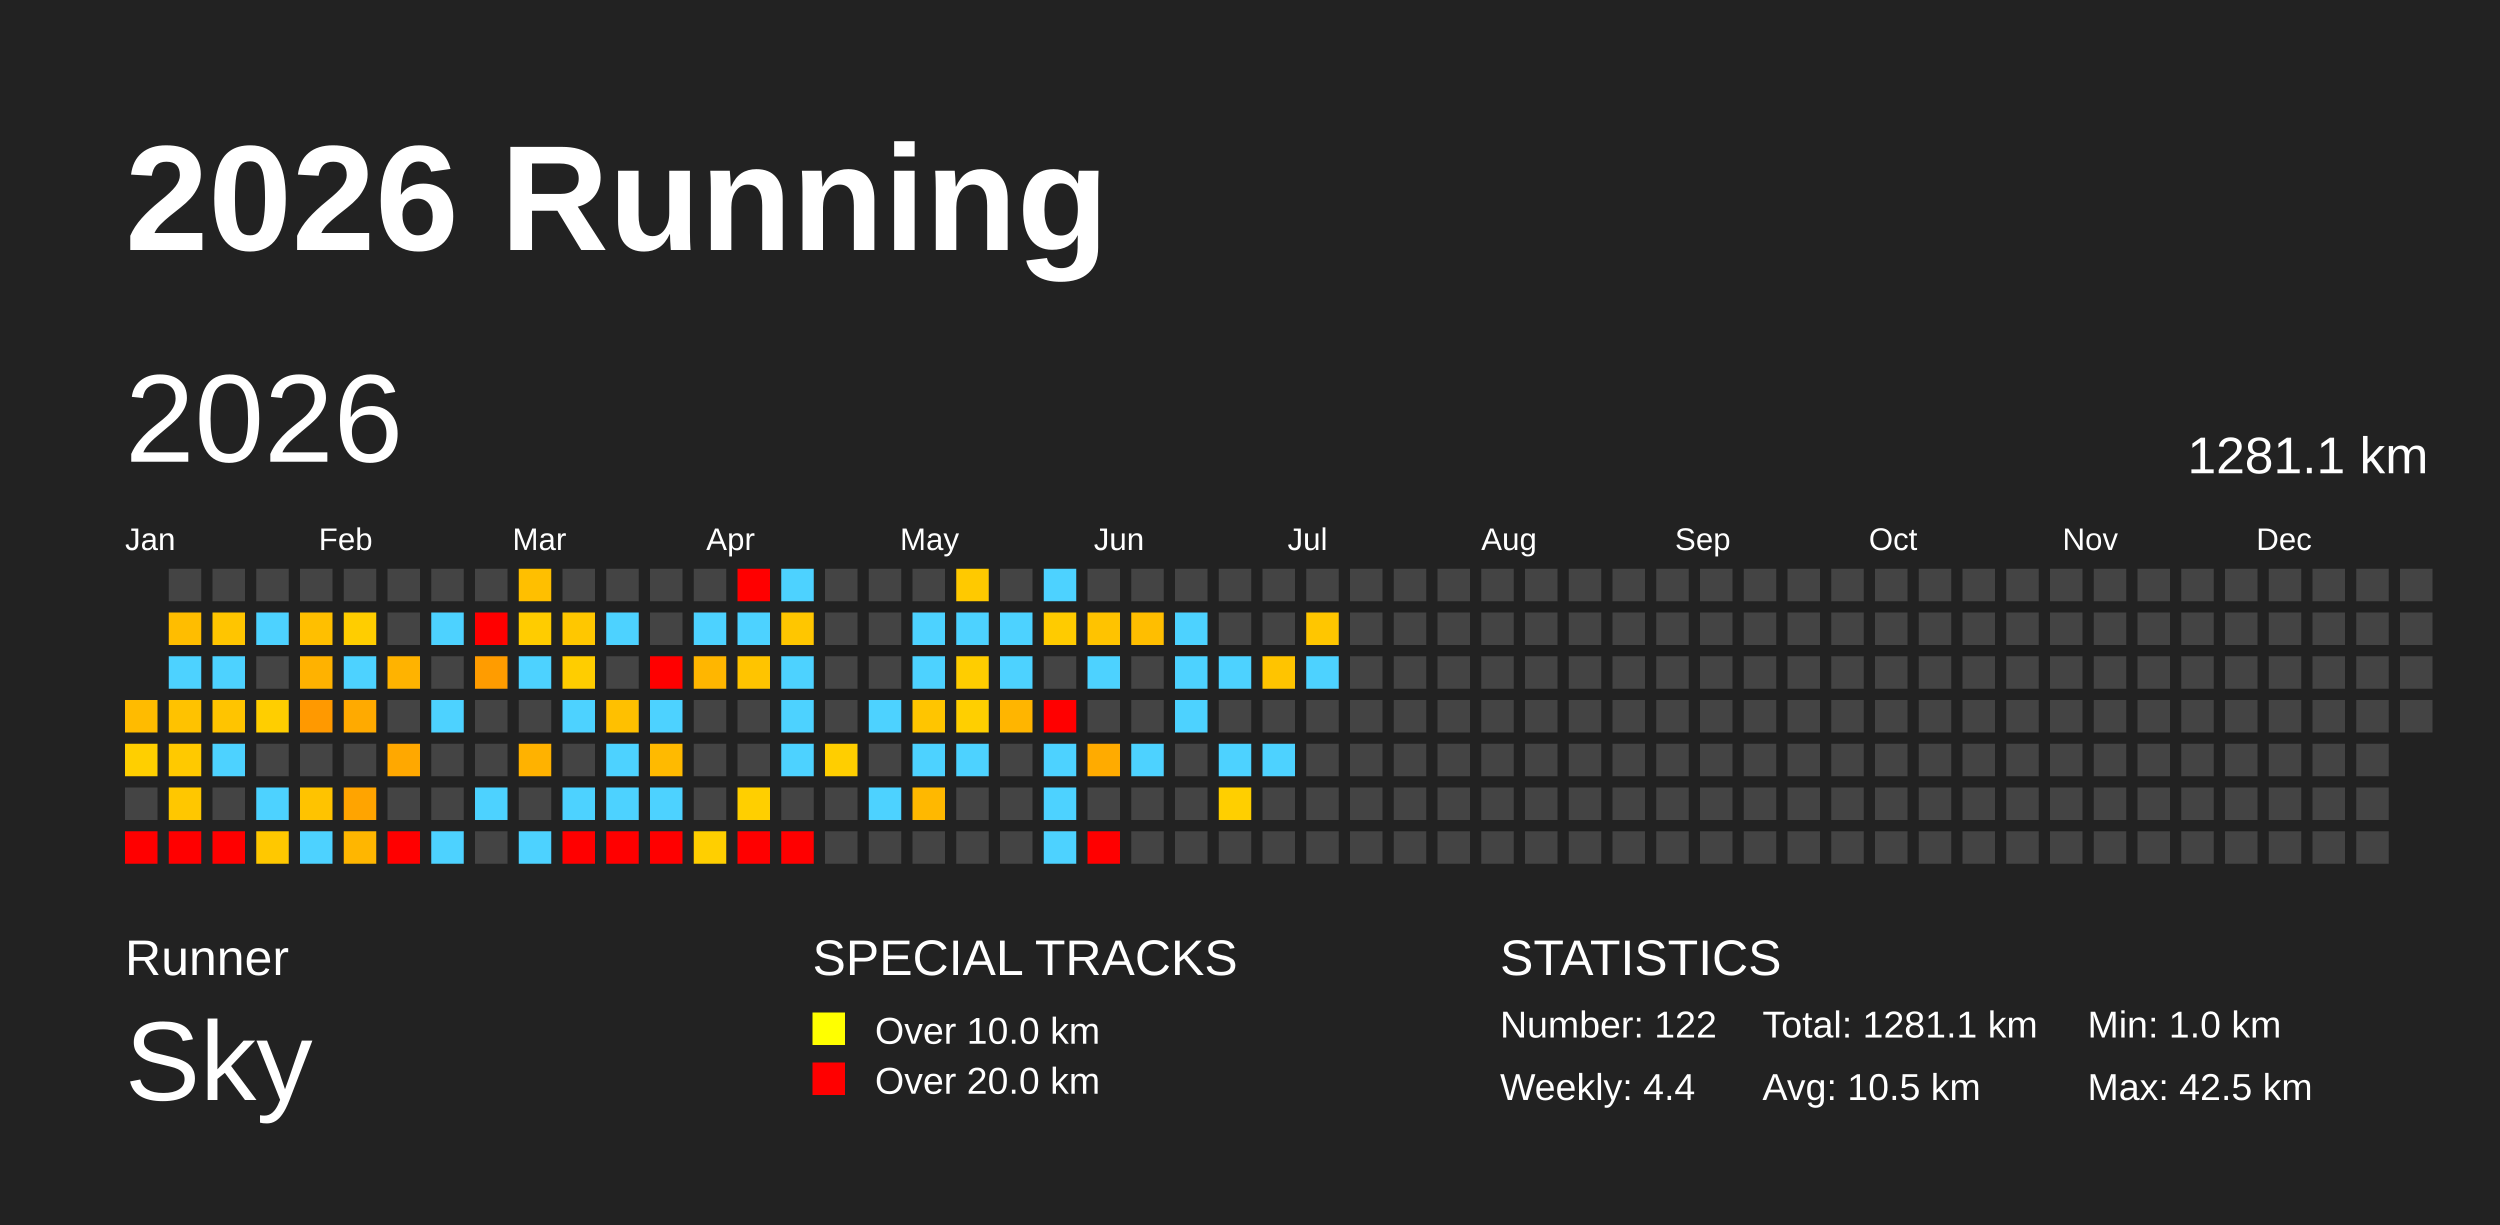
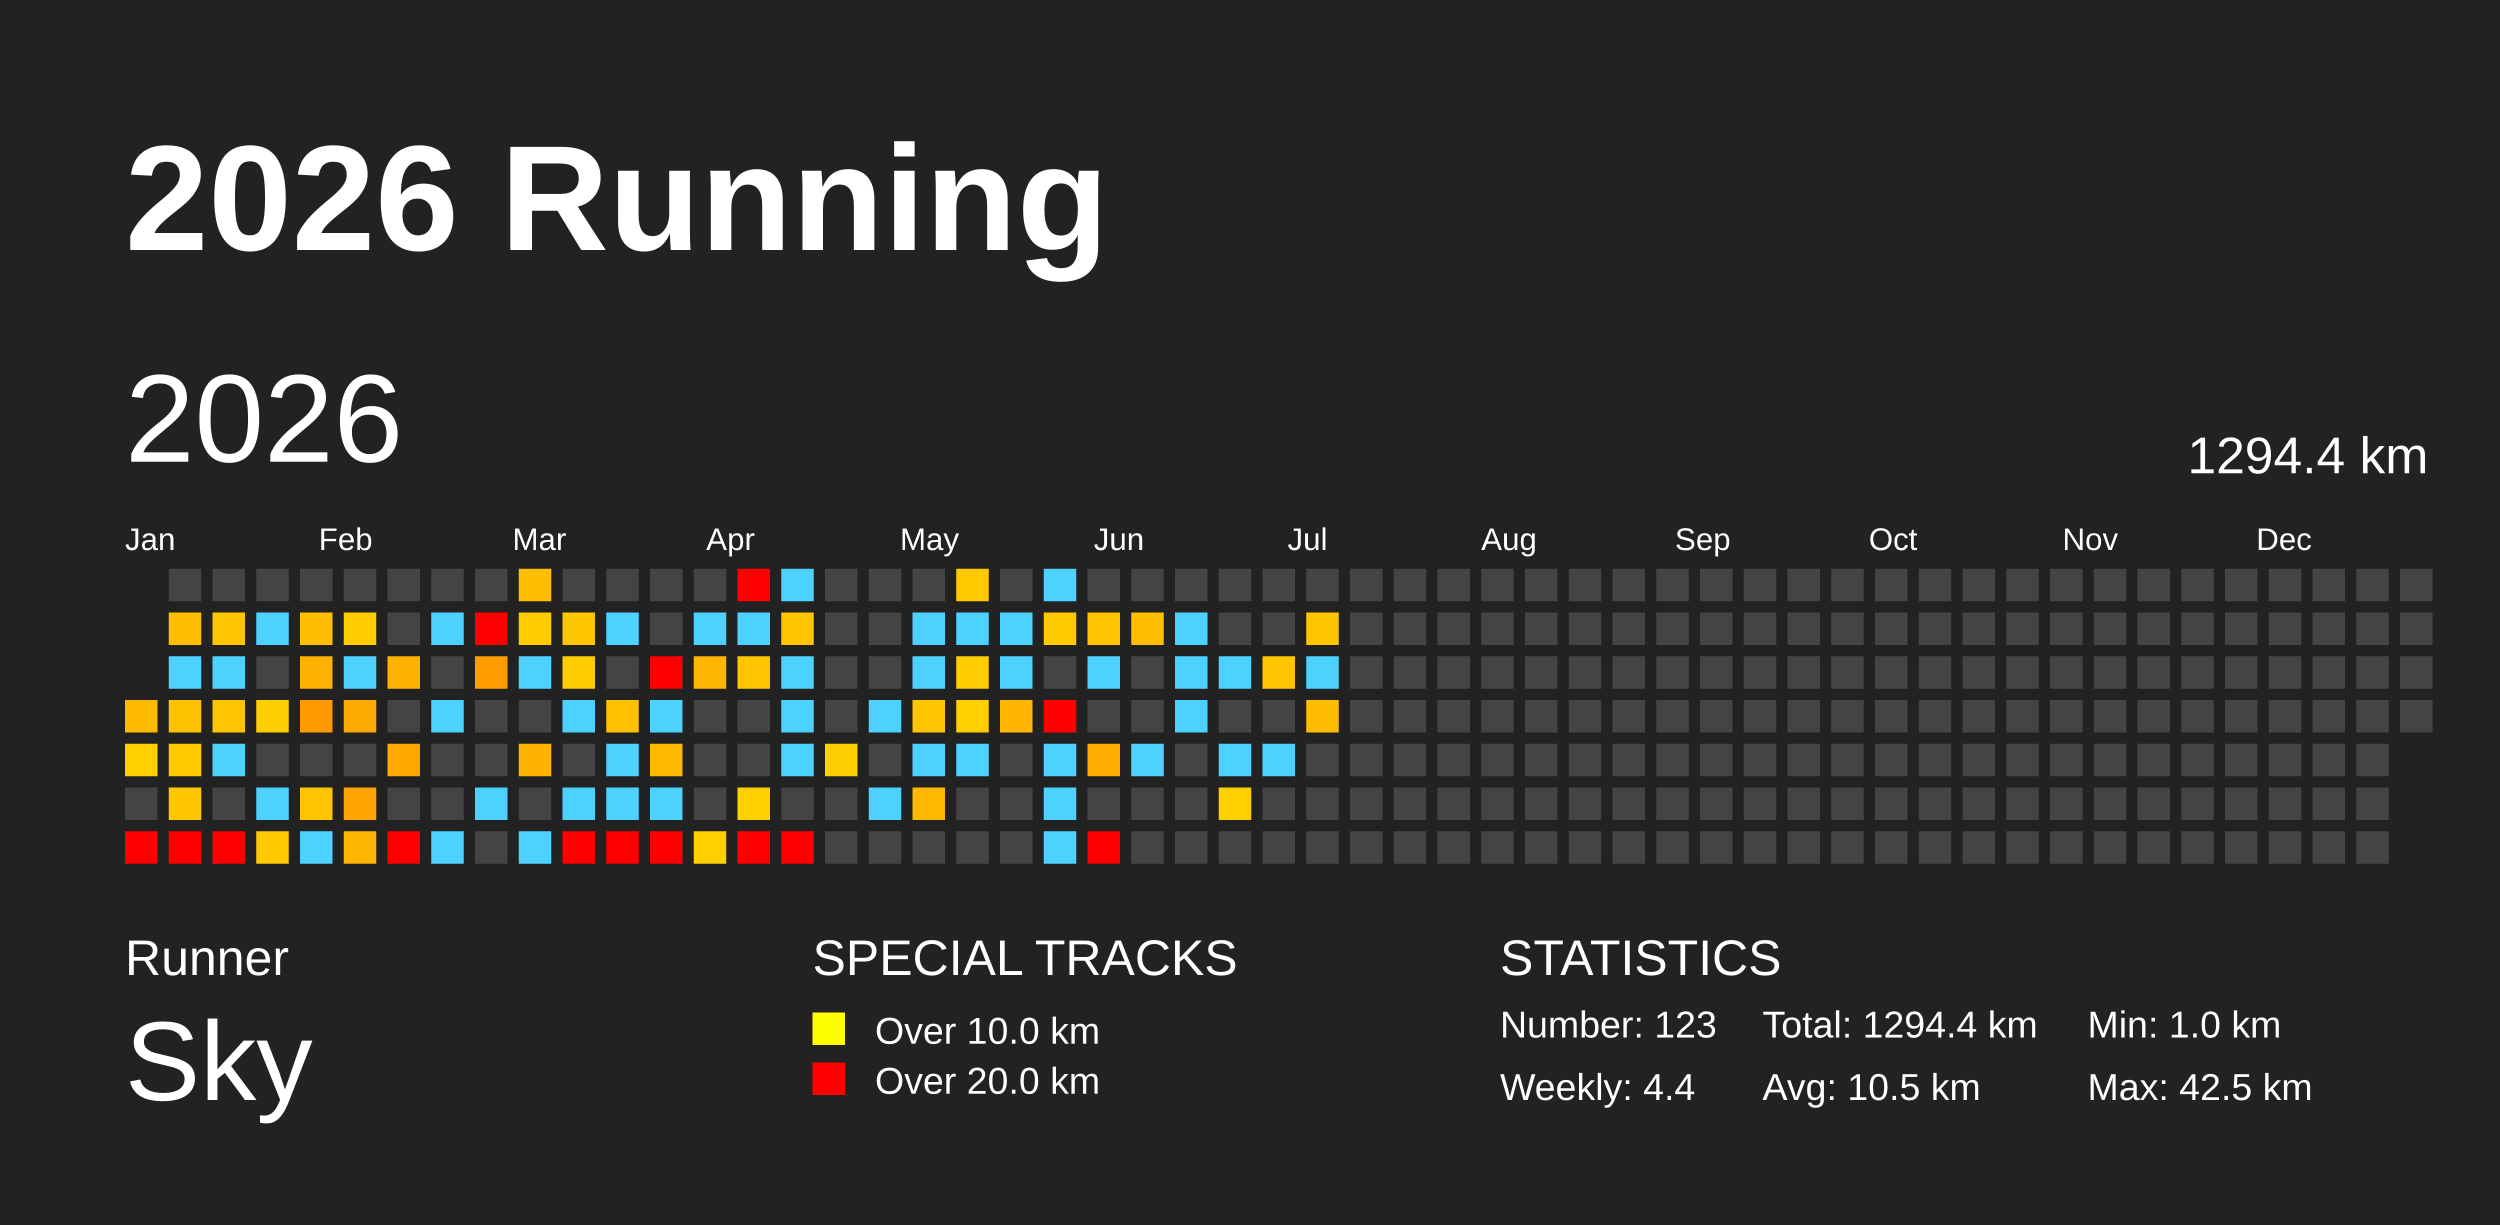
<svg xmlns="http://www.w3.org/2000/svg" baseProfile="full" height="98mm" version="1.1" viewBox="0,0,200,98" width="200mm">
  <defs />
  <rect fill="#222222" height="98" width="200" x="0" y="0" />
  <text fill="#FFFFFF" style="font-size:12px; font-family:Arial; font-weight:bold;" x="10" y="20">2026 Running</text>
  <text fill="#FFFFFF" style="font-size:4px; font-family:Arial" x="10" y="78">Runner</text>
  <text fill="#FFFFFF" style="font-size:9px; font-family:Arial" x="10" y="88">Sky</text>
  <text fill="#FFFFFF" style="font-size:4px; font-family:Arial" x="65" y="78">SPECIAL TRACKS</text>
  <rect fill="yellow" height="2.6" width="2.6" x="65" y="81" />
  <text fill="#FFFFFF" style="font-size:3px; font-family:Arial" x="70" y="83.5">Over 10.0 km</text>
  <rect fill="red" height="2.6" width="2.6" x="65" y="85" />
  <text fill="#FFFFFF" style="font-size:3px; font-family:Arial" x="70" y="87.5">Over 20.0 km</text>
  <text fill="#FFFFFF" style="font-size:4px; font-family:Arial" x="120" y="78">STATISTICS</text>
-   <text fill="#FFFFFF" style="font-size:3px; font-family:Arial" x="120" y="83">Number: 122</text>
+   <text fill="#FFFFFF" style="font-size:3px; font-family:Arial" x="120" y="83">Number: 123</text>
  <text fill="#FFFFFF" style="font-size:3px; font-family:Arial" x="120" y="88">Weekly: 4.4</text>
-   <text fill="#FFFFFF" style="font-size:3px; font-family:Arial" x="141" y="83">Total: 1281.1 km</text>
+   <text fill="#FFFFFF" style="font-size:3px; font-family:Arial" x="141" y="83">Total: 1294.4 km</text>
  <text fill="#FFFFFF" style="font-size:3px; font-family:Arial" x="141" y="88">Avg: 10.5 km</text>
  <text fill="#FFFFFF" style="font-size:3px; font-family:Arial" x="167" y="83">Min: 1.0 km</text>
  <text fill="#FFFFFF" style="font-size:3px; font-family:Arial" x="167" y="88">Max: 42.5 km</text>
  <text dominant-baseline="hanging" fill="#FFFFFF" style="font-size:10.0px; font-family:Arial;" x="10" y="30">2026</text>
-   <text dominant-baseline="hanging" fill="#FFFFFF" style="font-size:4.125px; font-family:Arial;" x="175" y="35">1281.1 km</text>
+   <text dominant-baseline="hanging" fill="#FFFFFF" style="font-size:4.125px; font-family:Arial;" x="175" y="35">1294.4 km</text>
  <text fill="#FFFFFF" style="font-size:2.5px; font-family:Arial" x="10.0" y="44">Jan</text>
  <text fill="#FFFFFF" style="font-size:2.5px; font-family:Arial" x="25.5" y="44">Feb</text>
  <text fill="#FFFFFF" style="font-size:2.5px; font-family:Arial" x="41.0" y="44">Mar</text>
  <text fill="#FFFFFF" style="font-size:2.5px; font-family:Arial" x="56.5" y="44">Apr</text>
  <text fill="#FFFFFF" style="font-size:2.5px; font-family:Arial" x="72.0" y="44">May</text>
  <text fill="#FFFFFF" style="font-size:2.5px; font-family:Arial" x="87.5" y="44">Jun</text>
  <text fill="#FFFFFF" style="font-size:2.5px; font-family:Arial" x="103.0" y="44">Jul</text>
  <text fill="#FFFFFF" style="font-size:2.5px; font-family:Arial" x="118.5" y="44">Aug</text>
  <text fill="#FFFFFF" style="font-size:2.5px; font-family:Arial" x="134.0" y="44">Sep</text>
  <text fill="#FFFFFF" style="font-size:2.5px; font-family:Arial" x="149.5" y="44">Oct</text>
  <text fill="#FFFFFF" style="font-size:2.5px; font-family:Arial" x="165.0" y="44">Nov</text>
  <text fill="#FFFFFF" style="font-size:2.5px; font-family:Arial" x="180.5" y="44">Dec</text>
  <rect fill="#ffbb00" height="2.6" width="2.6" x="10.0" y="56.0" />
  <rect fill="#ffcf00" height="2.6" width="2.6" x="10.0" y="59.5" />
  <rect fill="#444444" height="2.6" width="2.6" x="10.0" y="63.0" />
  <rect fill="red" height="2.6" width="2.6" x="10.0" y="66.5" />
  <rect fill="#444444" height="2.6" width="2.6" x="13.5" y="45.5" />
  <rect fill="#ffbd00" height="2.6" width="2.6" x="13.5" y="49.0" />
  <rect fill="#4dd2ff" height="2.6" width="2.6" x="13.5" y="52.5" />
  <rect fill="#ffc200" height="2.6" width="2.6" x="13.5" y="56.0" />
  <rect fill="#ffc900" height="2.6" width="2.6" x="13.5" y="59.5" />
  <rect fill="#ffc700" height="2.6" width="2.6" x="13.5" y="63.0" />
  <rect fill="red" height="2.6" width="2.6" x="13.5" y="66.5" />
  <rect fill="#444444" height="2.6" width="2.6" x="17.0" y="45.5" />
  <rect fill="#ffc500" height="2.6" width="2.6" x="17.0" y="49.0" />
  <rect fill="#4dd2ff" height="2.6" width="2.6" x="17.0" y="52.5" />
  <rect fill="#ffc400" height="2.6" width="2.6" x="17.0" y="56.0" />
  <rect fill="#4dd2ff" height="2.6" width="2.6" x="17.0" y="59.5" />
  <rect fill="#444444" height="2.6" width="2.6" x="17.0" y="63.0" />
  <rect fill="red" height="2.6" width="2.6" x="17.0" y="66.5" />
  <rect fill="#444444" height="2.6" width="2.6" x="20.5" y="45.5" />
  <rect fill="#4dd2ff" height="2.6" width="2.6" x="20.5" y="49.0" />
  <rect fill="#444444" height="2.6" width="2.6" x="20.5" y="52.5" />
  <rect fill="#ffce00" height="2.6" width="2.6" x="20.5" y="56.0" />
  <rect fill="#444444" height="2.6" width="2.6" x="20.5" y="59.5" />
  <rect fill="#4dd2ff" height="2.6" width="2.6" x="20.5" y="63.0" />
  <rect fill="#ffc800" height="2.6" width="2.6" x="20.5" y="66.5" />
  <rect fill="#444444" height="2.6" width="2.6" x="24.0" y="45.5" />
  <rect fill="#ffbf00" height="2.6" width="2.6" x="24.0" y="49.0" />
  <rect fill="#ffb200" height="2.6" width="2.6" x="24.0" y="52.5" />
  <rect fill="#ff9900" height="2.6" width="2.6" x="24.0" y="56.0" />
  <rect fill="#444444" height="2.6" width="2.6" x="24.0" y="59.5" />
  <rect fill="#ffc300" height="2.6" width="2.6" x="24.0" y="63.0" />
  <rect fill="#4dd2ff" height="2.6" width="2.6" x="24.0" y="66.5" />
  <rect fill="#444444" height="2.6" width="2.6" x="27.5" y="45.5" />
  <rect fill="#ffcd00" height="2.6" width="2.6" x="27.5" y="49.0" />
  <rect fill="#4dd2ff" height="2.6" width="2.6" x="27.5" y="52.5" />
  <rect fill="#ffaa00" height="2.6" width="2.6" x="27.5" y="56.0" />
  <rect fill="#444444" height="2.6" width="2.6" x="27.5" y="59.5" />
  <rect fill="#ffa400" height="2.6" width="2.6" x="27.5" y="63.0" />
  <rect fill="#ffb600" height="2.6" width="2.6" x="27.5" y="66.5" />
  <rect fill="#444444" height="2.6" width="2.6" x="31.0" y="45.5" />
  <rect fill="#444444" height="2.6" width="2.6" x="31.0" y="49.0" />
  <rect fill="#ffb300" height="2.6" width="2.6" x="31.0" y="52.5" />
  <rect fill="#444444" height="2.6" width="2.6" x="31.0" y="56.0" />
  <rect fill="#ffa800" height="2.6" width="2.6" x="31.0" y="59.5" />
  <rect fill="#444444" height="2.6" width="2.6" x="31.0" y="63.0" />
  <rect fill="red" height="2.6" width="2.6" x="31.0" y="66.5" />
  <rect fill="#444444" height="2.6" width="2.6" x="34.5" y="45.5" />
  <rect fill="#4dd2ff" height="2.6" width="2.6" x="34.5" y="49.0" />
  <rect fill="#444444" height="2.6" width="2.6" x="34.5" y="52.5" />
  <rect fill="#4dd2ff" height="2.6" width="2.6" x="34.5" y="56.0" />
  <rect fill="#444444" height="2.6" width="2.6" x="34.5" y="59.5" />
  <rect fill="#444444" height="2.6" width="2.6" x="34.5" y="63.0" />
  <rect fill="#4dd2ff" height="2.6" width="2.6" x="34.5" y="66.5" />
  <rect fill="#444444" height="2.6" width="2.6" x="38.0" y="45.5" />
  <rect fill="red" height="2.6" width="2.6" x="38.0" y="49.0" />
  <rect fill="#ff9c00" height="2.6" width="2.6" x="38.0" y="52.5" />
  <rect fill="#444444" height="2.6" width="2.6" x="38.0" y="56.0" />
  <rect fill="#444444" height="2.6" width="2.6" x="38.0" y="59.5" />
  <rect fill="#4dd2ff" height="2.6" width="2.6" x="38.0" y="63.0" />
  <rect fill="#444444" height="2.6" width="2.6" x="38.0" y="66.5" />
  <rect fill="#ffbf00" height="2.6" width="2.6" x="41.5" y="45.5" />
  <rect fill="#ffcc00" height="2.6" width="2.6" x="41.5" y="49.0" />
  <rect fill="#4dd2ff" height="2.6" width="2.6" x="41.5" y="52.5" />
  <rect fill="#444444" height="2.6" width="2.6" x="41.5" y="56.0" />
  <rect fill="#ffb200" height="2.6" width="2.6" x="41.5" y="59.5" />
  <rect fill="#444444" height="2.6" width="2.6" x="41.5" y="63.0" />
  <rect fill="#4dd2ff" height="2.6" width="2.6" x="41.5" y="66.5" />
  <rect fill="#444444" height="2.6" width="2.6" x="45.0" y="45.5" />
  <rect fill="#ffc700" height="2.6" width="2.6" x="45.0" y="49.0" />
  <rect fill="#ffcd00" height="2.6" width="2.6" x="45.0" y="52.5" />
  <rect fill="#4dd2ff" height="2.6" width="2.6" x="45.0" y="56.0" />
  <rect fill="#444444" height="2.6" width="2.6" x="45.0" y="59.5" />
  <rect fill="#4dd2ff" height="2.6" width="2.6" x="45.0" y="63.0" />
  <rect fill="red" height="2.6" width="2.6" x="45.0" y="66.5" />
  <rect fill="#444444" height="2.6" width="2.6" x="48.5" y="45.5" />
  <rect fill="#4dd2ff" height="2.6" width="2.6" x="48.5" y="49.0" />
  <rect fill="#444444" height="2.6" width="2.6" x="48.5" y="52.5" />
  <rect fill="#ffc000" height="2.6" width="2.6" x="48.5" y="56.0" />
  <rect fill="#4dd2ff" height="2.6" width="2.6" x="48.5" y="59.5" />
  <rect fill="#4dd2ff" height="2.6" width="2.6" x="48.5" y="63.0" />
  <rect fill="red" height="2.6" width="2.6" x="48.5" y="66.5" />
  <rect fill="#444444" height="2.6" width="2.6" x="52.0" y="45.5" />
  <rect fill="#444444" height="2.6" width="2.6" x="52.0" y="49.0" />
  <rect fill="red" height="2.6" width="2.6" x="52.0" y="52.5" />
  <rect fill="#4dd2ff" height="2.6" width="2.6" x="52.0" y="56.0" />
  <rect fill="#ffba00" height="2.6" width="2.6" x="52.0" y="59.5" />
  <rect fill="#4dd2ff" height="2.6" width="2.6" x="52.0" y="63.0" />
  <rect fill="red" height="2.6" width="2.6" x="52.0" y="66.5" />
  <rect fill="#444444" height="2.6" width="2.6" x="55.5" y="45.5" />
  <rect fill="#4dd2ff" height="2.6" width="2.6" x="55.5" y="49.0" />
  <rect fill="#ffb600" height="2.6" width="2.6" x="55.5" y="52.5" />
  <rect fill="#444444" height="2.6" width="2.6" x="55.5" y="56.0" />
  <rect fill="#444444" height="2.6" width="2.6" x="55.5" y="59.5" />
  <rect fill="#444444" height="2.6" width="2.6" x="55.5" y="63.0" />
  <rect fill="#ffcf00" height="2.6" width="2.6" x="55.5" y="66.5" />
  <rect fill="red" height="2.6" width="2.6" x="59.0" y="45.5" />
  <rect fill="#4dd2ff" height="2.6" width="2.6" x="59.0" y="49.0" />
  <rect fill="#ffc400" height="2.6" width="2.6" x="59.0" y="52.5" />
  <rect fill="#444444" height="2.6" width="2.6" x="59.0" y="56.0" />
  <rect fill="#444444" height="2.6" width="2.6" x="59.0" y="59.5" />
  <rect fill="#ffcf00" height="2.6" width="2.6" x="59.0" y="63.0" />
  <rect fill="red" height="2.6" width="2.6" x="59.0" y="66.5" />
  <rect fill="#4dd2ff" height="2.6" width="2.6" x="62.5" y="45.5" />
  <rect fill="#ffc600" height="2.6" width="2.6" x="62.5" y="49.0" />
  <rect fill="#4dd2ff" height="2.6" width="2.6" x="62.5" y="52.5" />
  <rect fill="#4dd2ff" height="2.6" width="2.6" x="62.5" y="56.0" />
  <rect fill="#4dd2ff" height="2.6" width="2.6" x="62.5" y="59.5" />
  <rect fill="#444444" height="2.6" width="2.6" x="62.5" y="63.0" />
  <rect fill="red" height="2.6" width="2.6" x="62.5" y="66.5" />
  <rect fill="#444444" height="2.6" width="2.6" x="66.0" y="45.5" />
  <rect fill="#444444" height="2.6" width="2.6" x="66.0" y="49.0" />
  <rect fill="#444444" height="2.6" width="2.6" x="66.0" y="52.5" />
  <rect fill="#444444" height="2.6" width="2.6" x="66.0" y="56.0" />
  <rect fill="#ffce00" height="2.6" width="2.6" x="66.0" y="59.5" />
  <rect fill="#444444" height="2.6" width="2.6" x="66.0" y="63.0" />
  <rect fill="#444444" height="2.6" width="2.6" x="66.0" y="66.5" />
  <rect fill="#444444" height="2.6" width="2.6" x="69.5" y="45.5" />
  <rect fill="#444444" height="2.6" width="2.6" x="69.5" y="49.0" />
  <rect fill="#444444" height="2.6" width="2.6" x="69.5" y="52.5" />
  <rect fill="#4dd2ff" height="2.6" width="2.6" x="69.5" y="56.0" />
  <rect fill="#444444" height="2.6" width="2.6" x="69.5" y="59.5" />
  <rect fill="#4dd2ff" height="2.6" width="2.6" x="69.5" y="63.0" />
  <rect fill="#444444" height="2.6" width="2.6" x="69.5" y="66.5" />
  <rect fill="#444444" height="2.6" width="2.6" x="73.0" y="45.5" />
  <rect fill="#4dd2ff" height="2.6" width="2.6" x="73.0" y="49.0" />
  <rect fill="#4dd2ff" height="2.6" width="2.6" x="73.0" y="52.5" />
  <rect fill="#ffc500" height="2.6" width="2.6" x="73.0" y="56.0" />
  <rect fill="#4dd2ff" height="2.6" width="2.6" x="73.0" y="59.5" />
  <rect fill="#ffb800" height="2.6" width="2.6" x="73.0" y="63.0" />
  <rect fill="#444444" height="2.6" width="2.6" x="73.0" y="66.5" />
  <rect fill="#ffc900" height="2.6" width="2.6" x="76.5" y="45.5" />
  <rect fill="#4dd2ff" height="2.6" width="2.6" x="76.5" y="49.0" />
  <rect fill="#ffcd00" height="2.6" width="2.6" x="76.5" y="52.5" />
  <rect fill="#ffcf00" height="2.6" width="2.6" x="76.5" y="56.0" />
  <rect fill="#4dd2ff" height="2.6" width="2.6" x="76.5" y="59.5" />
  <rect fill="#444444" height="2.6" width="2.6" x="76.5" y="63.0" />
  <rect fill="#444444" height="2.6" width="2.6" x="76.5" y="66.5" />
  <rect fill="#444444" height="2.6" width="2.6" x="80.0" y="45.5" />
  <rect fill="#4dd2ff" height="2.6" width="2.6" x="80.0" y="49.0" />
  <rect fill="#4dd2ff" height="2.6" width="2.6" x="80.0" y="52.5" />
  <rect fill="#ffb500" height="2.6" width="2.6" x="80.0" y="56.0" />
  <rect fill="#444444" height="2.6" width="2.6" x="80.0" y="59.5" />
  <rect fill="#444444" height="2.6" width="2.6" x="80.0" y="63.0" />
  <rect fill="#444444" height="2.6" width="2.6" x="80.0" y="66.5" />
  <rect fill="#4dd2ff" height="2.6" width="2.6" x="83.5" y="45.5" />
  <rect fill="#ffcb00" height="2.6" width="2.6" x="83.5" y="49.0" />
  <rect fill="#444444" height="2.6" width="2.6" x="83.5" y="52.5" />
  <rect fill="red" height="2.6" width="2.6" x="83.5" y="56.0" />
  <rect fill="#4dd2ff" height="2.6" width="2.6" x="83.5" y="59.5" />
  <rect fill="#4dd2ff" height="2.6" width="2.6" x="83.5" y="63.0" />
  <rect fill="#4dd2ff" height="2.6" width="2.6" x="83.5" y="66.5" />
  <rect fill="#444444" height="2.6" width="2.6" x="87.0" y="45.5" />
  <rect fill="#ffc300" height="2.6" width="2.6" x="87.0" y="49.0" />
  <rect fill="#4dd2ff" height="2.6" width="2.6" x="87.0" y="52.5" />
  <rect fill="#444444" height="2.6" width="2.6" x="87.0" y="56.0" />
  <rect fill="#ffab00" height="2.6" width="2.6" x="87.0" y="59.5" />
  <rect fill="#444444" height="2.6" width="2.6" x="87.0" y="63.0" />
  <rect fill="red" height="2.6" width="2.6" x="87.0" y="66.5" />
  <rect fill="#444444" height="2.6" width="2.6" x="90.5" y="45.5" />
  <rect fill="#ffbe00" height="2.6" width="2.6" x="90.5" y="49.0" />
  <rect fill="#444444" height="2.6" width="2.6" x="90.5" y="52.5" />
  <rect fill="#444444" height="2.6" width="2.6" x="90.5" y="56.0" />
  <rect fill="#4dd2ff" height="2.6" width="2.6" x="90.5" y="59.5" />
  <rect fill="#444444" height="2.6" width="2.6" x="90.5" y="63.0" />
  <rect fill="#444444" height="2.6" width="2.6" x="90.5" y="66.5" />
  <rect fill="#444444" height="2.6" width="2.6" x="94.0" y="45.5" />
  <rect fill="#4dd2ff" height="2.6" width="2.6" x="94.0" y="49.0" />
  <rect fill="#4dd2ff" height="2.6" width="2.6" x="94.0" y="52.5" />
  <rect fill="#4dd2ff" height="2.6" width="2.6" x="94.0" y="56.0" />
  <rect fill="#444444" height="2.6" width="2.6" x="94.0" y="59.5" />
  <rect fill="#444444" height="2.6" width="2.6" x="94.0" y="63.0" />
  <rect fill="#444444" height="2.6" width="2.6" x="94.0" y="66.5" />
  <rect fill="#444444" height="2.6" width="2.6" x="97.5" y="45.5" />
  <rect fill="#444444" height="2.6" width="2.6" x="97.5" y="49.0" />
  <rect fill="#4dd2ff" height="2.6" width="2.6" x="97.5" y="52.5" />
  <rect fill="#444444" height="2.6" width="2.6" x="97.5" y="56.0" />
  <rect fill="#4dd2ff" height="2.6" width="2.6" x="97.5" y="59.5" />
  <rect fill="#ffcf00" height="2.6" width="2.6" x="97.5" y="63.0" />
  <rect fill="#444444" height="2.6" width="2.6" x="97.5" y="66.5" />
  <rect fill="#444444" height="2.6" width="2.6" x="101.0" y="45.5" />
  <rect fill="#444444" height="2.6" width="2.6" x="101.0" y="49.0" />
  <rect fill="#ffc400" height="2.6" width="2.6" x="101.0" y="52.5" />
  <rect fill="#444444" height="2.6" width="2.6" x="101.0" y="56.0" />
  <rect fill="#4dd2ff" height="2.6" width="2.6" x="101.0" y="59.5" />
  <rect fill="#444444" height="2.6" width="2.6" x="101.0" y="63.0" />
  <rect fill="#444444" height="2.6" width="2.6" x="101.0" y="66.5" />
  <rect fill="#444444" height="2.6" width="2.6" x="104.5" y="45.5" />
  <rect fill="#ffc600" height="2.6" width="2.6" x="104.5" y="49.0" />
  <rect fill="#4dd2ff" height="2.6" width="2.6" x="104.5" y="52.5" />
-   <rect fill="#444444" height="2.6" width="2.6" x="104.5" y="56.0" />
+   <rect fill="#ffbc00" height="2.6" width="2.6" x="104.5" y="56.0" />
  <rect fill="#444444" height="2.6" width="2.6" x="104.5" y="59.5" />
  <rect fill="#444444" height="2.6" width="2.6" x="104.5" y="63.0" />
  <rect fill="#444444" height="2.6" width="2.6" x="104.5" y="66.5" />
  <rect fill="#444444" height="2.6" width="2.6" x="108.0" y="45.5" />
  <rect fill="#444444" height="2.6" width="2.6" x="108.0" y="49.0" />
  <rect fill="#444444" height="2.6" width="2.6" x="108.0" y="52.5" />
  <rect fill="#444444" height="2.6" width="2.6" x="108.0" y="56.0" />
  <rect fill="#444444" height="2.6" width="2.6" x="108.0" y="59.5" />
  <rect fill="#444444" height="2.6" width="2.6" x="108.0" y="63.0" />
  <rect fill="#444444" height="2.6" width="2.6" x="108.0" y="66.5" />
  <rect fill="#444444" height="2.6" width="2.6" x="111.5" y="45.5" />
  <rect fill="#444444" height="2.6" width="2.6" x="111.5" y="49.0" />
  <rect fill="#444444" height="2.6" width="2.6" x="111.5" y="52.5" />
  <rect fill="#444444" height="2.6" width="2.6" x="111.5" y="56.0" />
  <rect fill="#444444" height="2.6" width="2.6" x="111.5" y="59.5" />
  <rect fill="#444444" height="2.6" width="2.6" x="111.5" y="63.0" />
  <rect fill="#444444" height="2.6" width="2.6" x="111.5" y="66.5" />
  <rect fill="#444444" height="2.6" width="2.6" x="115.0" y="45.5" />
  <rect fill="#444444" height="2.6" width="2.6" x="115.0" y="49.0" />
  <rect fill="#444444" height="2.6" width="2.6" x="115.0" y="52.5" />
  <rect fill="#444444" height="2.6" width="2.6" x="115.0" y="56.0" />
  <rect fill="#444444" height="2.6" width="2.6" x="115.0" y="59.5" />
  <rect fill="#444444" height="2.6" width="2.6" x="115.0" y="63.0" />
  <rect fill="#444444" height="2.6" width="2.6" x="115.0" y="66.5" />
  <rect fill="#444444" height="2.6" width="2.6" x="118.5" y="45.5" />
  <rect fill="#444444" height="2.6" width="2.6" x="118.5" y="49.0" />
  <rect fill="#444444" height="2.6" width="2.6" x="118.5" y="52.5" />
  <rect fill="#444444" height="2.6" width="2.6" x="118.5" y="56.0" />
  <rect fill="#444444" height="2.6" width="2.6" x="118.5" y="59.5" />
  <rect fill="#444444" height="2.6" width="2.6" x="118.5" y="63.0" />
  <rect fill="#444444" height="2.6" width="2.6" x="118.5" y="66.5" />
  <rect fill="#444444" height="2.6" width="2.6" x="122.0" y="45.5" />
  <rect fill="#444444" height="2.6" width="2.6" x="122.0" y="49.0" />
  <rect fill="#444444" height="2.6" width="2.6" x="122.0" y="52.5" />
  <rect fill="#444444" height="2.6" width="2.6" x="122.0" y="56.0" />
  <rect fill="#444444" height="2.6" width="2.6" x="122.0" y="59.5" />
  <rect fill="#444444" height="2.6" width="2.6" x="122.0" y="63.0" />
  <rect fill="#444444" height="2.6" width="2.6" x="122.0" y="66.5" />
  <rect fill="#444444" height="2.6" width="2.6" x="125.5" y="45.5" />
  <rect fill="#444444" height="2.6" width="2.6" x="125.5" y="49.0" />
  <rect fill="#444444" height="2.6" width="2.6" x="125.5" y="52.5" />
  <rect fill="#444444" height="2.6" width="2.6" x="125.5" y="56.0" />
  <rect fill="#444444" height="2.6" width="2.6" x="125.5" y="59.5" />
  <rect fill="#444444" height="2.6" width="2.6" x="125.5" y="63.0" />
  <rect fill="#444444" height="2.6" width="2.6" x="125.5" y="66.5" />
  <rect fill="#444444" height="2.6" width="2.6" x="129.0" y="45.5" />
  <rect fill="#444444" height="2.6" width="2.6" x="129.0" y="49.0" />
  <rect fill="#444444" height="2.6" width="2.6" x="129.0" y="52.5" />
  <rect fill="#444444" height="2.6" width="2.6" x="129.0" y="56.0" />
  <rect fill="#444444" height="2.6" width="2.6" x="129.0" y="59.5" />
  <rect fill="#444444" height="2.6" width="2.6" x="129.0" y="63.0" />
  <rect fill="#444444" height="2.6" width="2.6" x="129.0" y="66.5" />
  <rect fill="#444444" height="2.6" width="2.6" x="132.5" y="45.5" />
  <rect fill="#444444" height="2.6" width="2.6" x="132.5" y="49.0" />
  <rect fill="#444444" height="2.6" width="2.6" x="132.5" y="52.5" />
  <rect fill="#444444" height="2.6" width="2.6" x="132.5" y="56.0" />
  <rect fill="#444444" height="2.6" width="2.6" x="132.5" y="59.5" />
  <rect fill="#444444" height="2.6" width="2.6" x="132.5" y="63.0" />
  <rect fill="#444444" height="2.6" width="2.6" x="132.5" y="66.5" />
  <rect fill="#444444" height="2.6" width="2.6" x="136.0" y="45.5" />
  <rect fill="#444444" height="2.6" width="2.6" x="136.0" y="49.0" />
  <rect fill="#444444" height="2.6" width="2.6" x="136.0" y="52.5" />
  <rect fill="#444444" height="2.6" width="2.6" x="136.0" y="56.0" />
  <rect fill="#444444" height="2.6" width="2.6" x="136.0" y="59.5" />
  <rect fill="#444444" height="2.6" width="2.6" x="136.0" y="63.0" />
  <rect fill="#444444" height="2.6" width="2.6" x="136.0" y="66.5" />
  <rect fill="#444444" height="2.6" width="2.6" x="139.5" y="45.5" />
  <rect fill="#444444" height="2.6" width="2.6" x="139.5" y="49.0" />
  <rect fill="#444444" height="2.6" width="2.6" x="139.5" y="52.5" />
  <rect fill="#444444" height="2.6" width="2.6" x="139.5" y="56.0" />
  <rect fill="#444444" height="2.6" width="2.6" x="139.5" y="59.5" />
  <rect fill="#444444" height="2.6" width="2.6" x="139.5" y="63.0" />
  <rect fill="#444444" height="2.6" width="2.6" x="139.5" y="66.5" />
  <rect fill="#444444" height="2.6" width="2.6" x="143.0" y="45.5" />
  <rect fill="#444444" height="2.6" width="2.6" x="143.0" y="49.0" />
  <rect fill="#444444" height="2.6" width="2.6" x="143.0" y="52.5" />
  <rect fill="#444444" height="2.6" width="2.6" x="143.0" y="56.0" />
  <rect fill="#444444" height="2.6" width="2.6" x="143.0" y="59.5" />
  <rect fill="#444444" height="2.6" width="2.6" x="143.0" y="63.0" />
  <rect fill="#444444" height="2.6" width="2.6" x="143.0" y="66.5" />
  <rect fill="#444444" height="2.6" width="2.6" x="146.5" y="45.5" />
  <rect fill="#444444" height="2.6" width="2.6" x="146.5" y="49.0" />
  <rect fill="#444444" height="2.6" width="2.6" x="146.5" y="52.5" />
  <rect fill="#444444" height="2.6" width="2.6" x="146.5" y="56.0" />
  <rect fill="#444444" height="2.6" width="2.6" x="146.5" y="59.5" />
  <rect fill="#444444" height="2.6" width="2.6" x="146.5" y="63.0" />
  <rect fill="#444444" height="2.6" width="2.6" x="146.5" y="66.5" />
  <rect fill="#444444" height="2.6" width="2.6" x="150.0" y="45.5" />
  <rect fill="#444444" height="2.6" width="2.6" x="150.0" y="49.0" />
  <rect fill="#444444" height="2.6" width="2.6" x="150.0" y="52.5" />
  <rect fill="#444444" height="2.6" width="2.6" x="150.0" y="56.0" />
  <rect fill="#444444" height="2.6" width="2.6" x="150.0" y="59.5" />
  <rect fill="#444444" height="2.6" width="2.6" x="150.0" y="63.0" />
  <rect fill="#444444" height="2.6" width="2.6" x="150.0" y="66.5" />
  <rect fill="#444444" height="2.6" width="2.6" x="153.5" y="45.5" />
  <rect fill="#444444" height="2.6" width="2.6" x="153.5" y="49.0" />
  <rect fill="#444444" height="2.6" width="2.6" x="153.5" y="52.5" />
  <rect fill="#444444" height="2.6" width="2.6" x="153.5" y="56.0" />
  <rect fill="#444444" height="2.6" width="2.6" x="153.5" y="59.5" />
  <rect fill="#444444" height="2.6" width="2.6" x="153.5" y="63.0" />
  <rect fill="#444444" height="2.6" width="2.6" x="153.5" y="66.5" />
  <rect fill="#444444" height="2.6" width="2.6" x="157.0" y="45.5" />
  <rect fill="#444444" height="2.6" width="2.6" x="157.0" y="49.0" />
  <rect fill="#444444" height="2.6" width="2.6" x="157.0" y="52.5" />
  <rect fill="#444444" height="2.6" width="2.6" x="157.0" y="56.0" />
  <rect fill="#444444" height="2.6" width="2.6" x="157.0" y="59.5" />
  <rect fill="#444444" height="2.6" width="2.6" x="157.0" y="63.0" />
  <rect fill="#444444" height="2.6" width="2.6" x="157.0" y="66.5" />
  <rect fill="#444444" height="2.6" width="2.6" x="160.5" y="45.5" />
  <rect fill="#444444" height="2.6" width="2.6" x="160.5" y="49.0" />
  <rect fill="#444444" height="2.6" width="2.6" x="160.5" y="52.5" />
  <rect fill="#444444" height="2.6" width="2.6" x="160.5" y="56.0" />
  <rect fill="#444444" height="2.6" width="2.6" x="160.5" y="59.5" />
  <rect fill="#444444" height="2.6" width="2.6" x="160.5" y="63.0" />
  <rect fill="#444444" height="2.6" width="2.6" x="160.5" y="66.5" />
  <rect fill="#444444" height="2.6" width="2.6" x="164.0" y="45.5" />
  <rect fill="#444444" height="2.6" width="2.6" x="164.0" y="49.0" />
  <rect fill="#444444" height="2.6" width="2.6" x="164.0" y="52.5" />
  <rect fill="#444444" height="2.6" width="2.6" x="164.0" y="56.0" />
  <rect fill="#444444" height="2.6" width="2.6" x="164.0" y="59.5" />
  <rect fill="#444444" height="2.6" width="2.6" x="164.0" y="63.0" />
  <rect fill="#444444" height="2.6" width="2.6" x="164.0" y="66.5" />
  <rect fill="#444444" height="2.6" width="2.6" x="167.5" y="45.5" />
  <rect fill="#444444" height="2.6" width="2.6" x="167.5" y="49.0" />
  <rect fill="#444444" height="2.6" width="2.6" x="167.5" y="52.5" />
  <rect fill="#444444" height="2.6" width="2.6" x="167.5" y="56.0" />
  <rect fill="#444444" height="2.6" width="2.6" x="167.5" y="59.5" />
  <rect fill="#444444" height="2.6" width="2.6" x="167.5" y="63.0" />
  <rect fill="#444444" height="2.6" width="2.6" x="167.5" y="66.5" />
  <rect fill="#444444" height="2.6" width="2.6" x="171.0" y="45.5" />
  <rect fill="#444444" height="2.6" width="2.6" x="171.0" y="49.0" />
  <rect fill="#444444" height="2.6" width="2.6" x="171.0" y="52.5" />
  <rect fill="#444444" height="2.6" width="2.6" x="171.0" y="56.0" />
  <rect fill="#444444" height="2.6" width="2.6" x="171.0" y="59.5" />
  <rect fill="#444444" height="2.6" width="2.6" x="171.0" y="63.0" />
  <rect fill="#444444" height="2.6" width="2.6" x="171.0" y="66.5" />
  <rect fill="#444444" height="2.6" width="2.6" x="174.5" y="45.5" />
  <rect fill="#444444" height="2.6" width="2.6" x="174.5" y="49.0" />
  <rect fill="#444444" height="2.6" width="2.6" x="174.5" y="52.5" />
  <rect fill="#444444" height="2.6" width="2.6" x="174.5" y="56.0" />
  <rect fill="#444444" height="2.6" width="2.6" x="174.5" y="59.5" />
  <rect fill="#444444" height="2.6" width="2.6" x="174.5" y="63.0" />
  <rect fill="#444444" height="2.6" width="2.6" x="174.5" y="66.5" />
  <rect fill="#444444" height="2.6" width="2.6" x="178.0" y="45.5" />
  <rect fill="#444444" height="2.6" width="2.6" x="178.0" y="49.0" />
  <rect fill="#444444" height="2.6" width="2.6" x="178.0" y="52.5" />
  <rect fill="#444444" height="2.6" width="2.6" x="178.0" y="56.0" />
  <rect fill="#444444" height="2.6" width="2.6" x="178.0" y="59.5" />
  <rect fill="#444444" height="2.6" width="2.6" x="178.0" y="63.0" />
  <rect fill="#444444" height="2.6" width="2.6" x="178.0" y="66.5" />
  <rect fill="#444444" height="2.6" width="2.6" x="181.5" y="45.5" />
  <rect fill="#444444" height="2.6" width="2.6" x="181.5" y="49.0" />
  <rect fill="#444444" height="2.6" width="2.6" x="181.5" y="52.5" />
  <rect fill="#444444" height="2.6" width="2.6" x="181.5" y="56.0" />
  <rect fill="#444444" height="2.6" width="2.6" x="181.5" y="59.5" />
  <rect fill="#444444" height="2.6" width="2.6" x="181.5" y="63.0" />
  <rect fill="#444444" height="2.6" width="2.6" x="181.5" y="66.5" />
  <rect fill="#444444" height="2.6" width="2.6" x="185.0" y="45.5" />
  <rect fill="#444444" height="2.6" width="2.6" x="185.0" y="49.0" />
  <rect fill="#444444" height="2.6" width="2.6" x="185.0" y="52.5" />
  <rect fill="#444444" height="2.6" width="2.6" x="185.0" y="56.0" />
  <rect fill="#444444" height="2.6" width="2.6" x="185.0" y="59.5" />
  <rect fill="#444444" height="2.6" width="2.6" x="185.0" y="63.0" />
  <rect fill="#444444" height="2.6" width="2.6" x="185.0" y="66.5" />
  <rect fill="#444444" height="2.6" width="2.6" x="188.5" y="45.5" />
  <rect fill="#444444" height="2.6" width="2.6" x="188.5" y="49.0" />
  <rect fill="#444444" height="2.6" width="2.6" x="188.5" y="52.5" />
  <rect fill="#444444" height="2.6" width="2.6" x="188.5" y="56.0" />
  <rect fill="#444444" height="2.6" width="2.6" x="188.5" y="59.5" />
  <rect fill="#444444" height="2.6" width="2.6" x="188.5" y="63.0" />
  <rect fill="#444444" height="2.6" width="2.6" x="188.5" y="66.5" />
  <rect fill="#444444" height="2.6" width="2.6" x="192.0" y="45.5" />
  <rect fill="#444444" height="2.6" width="2.6" x="192.0" y="49.0" />
  <rect fill="#444444" height="2.6" width="2.6" x="192.0" y="52.5" />
  <rect fill="#444444" height="2.6" width="2.6" x="192.0" y="56.0" />
</svg>
